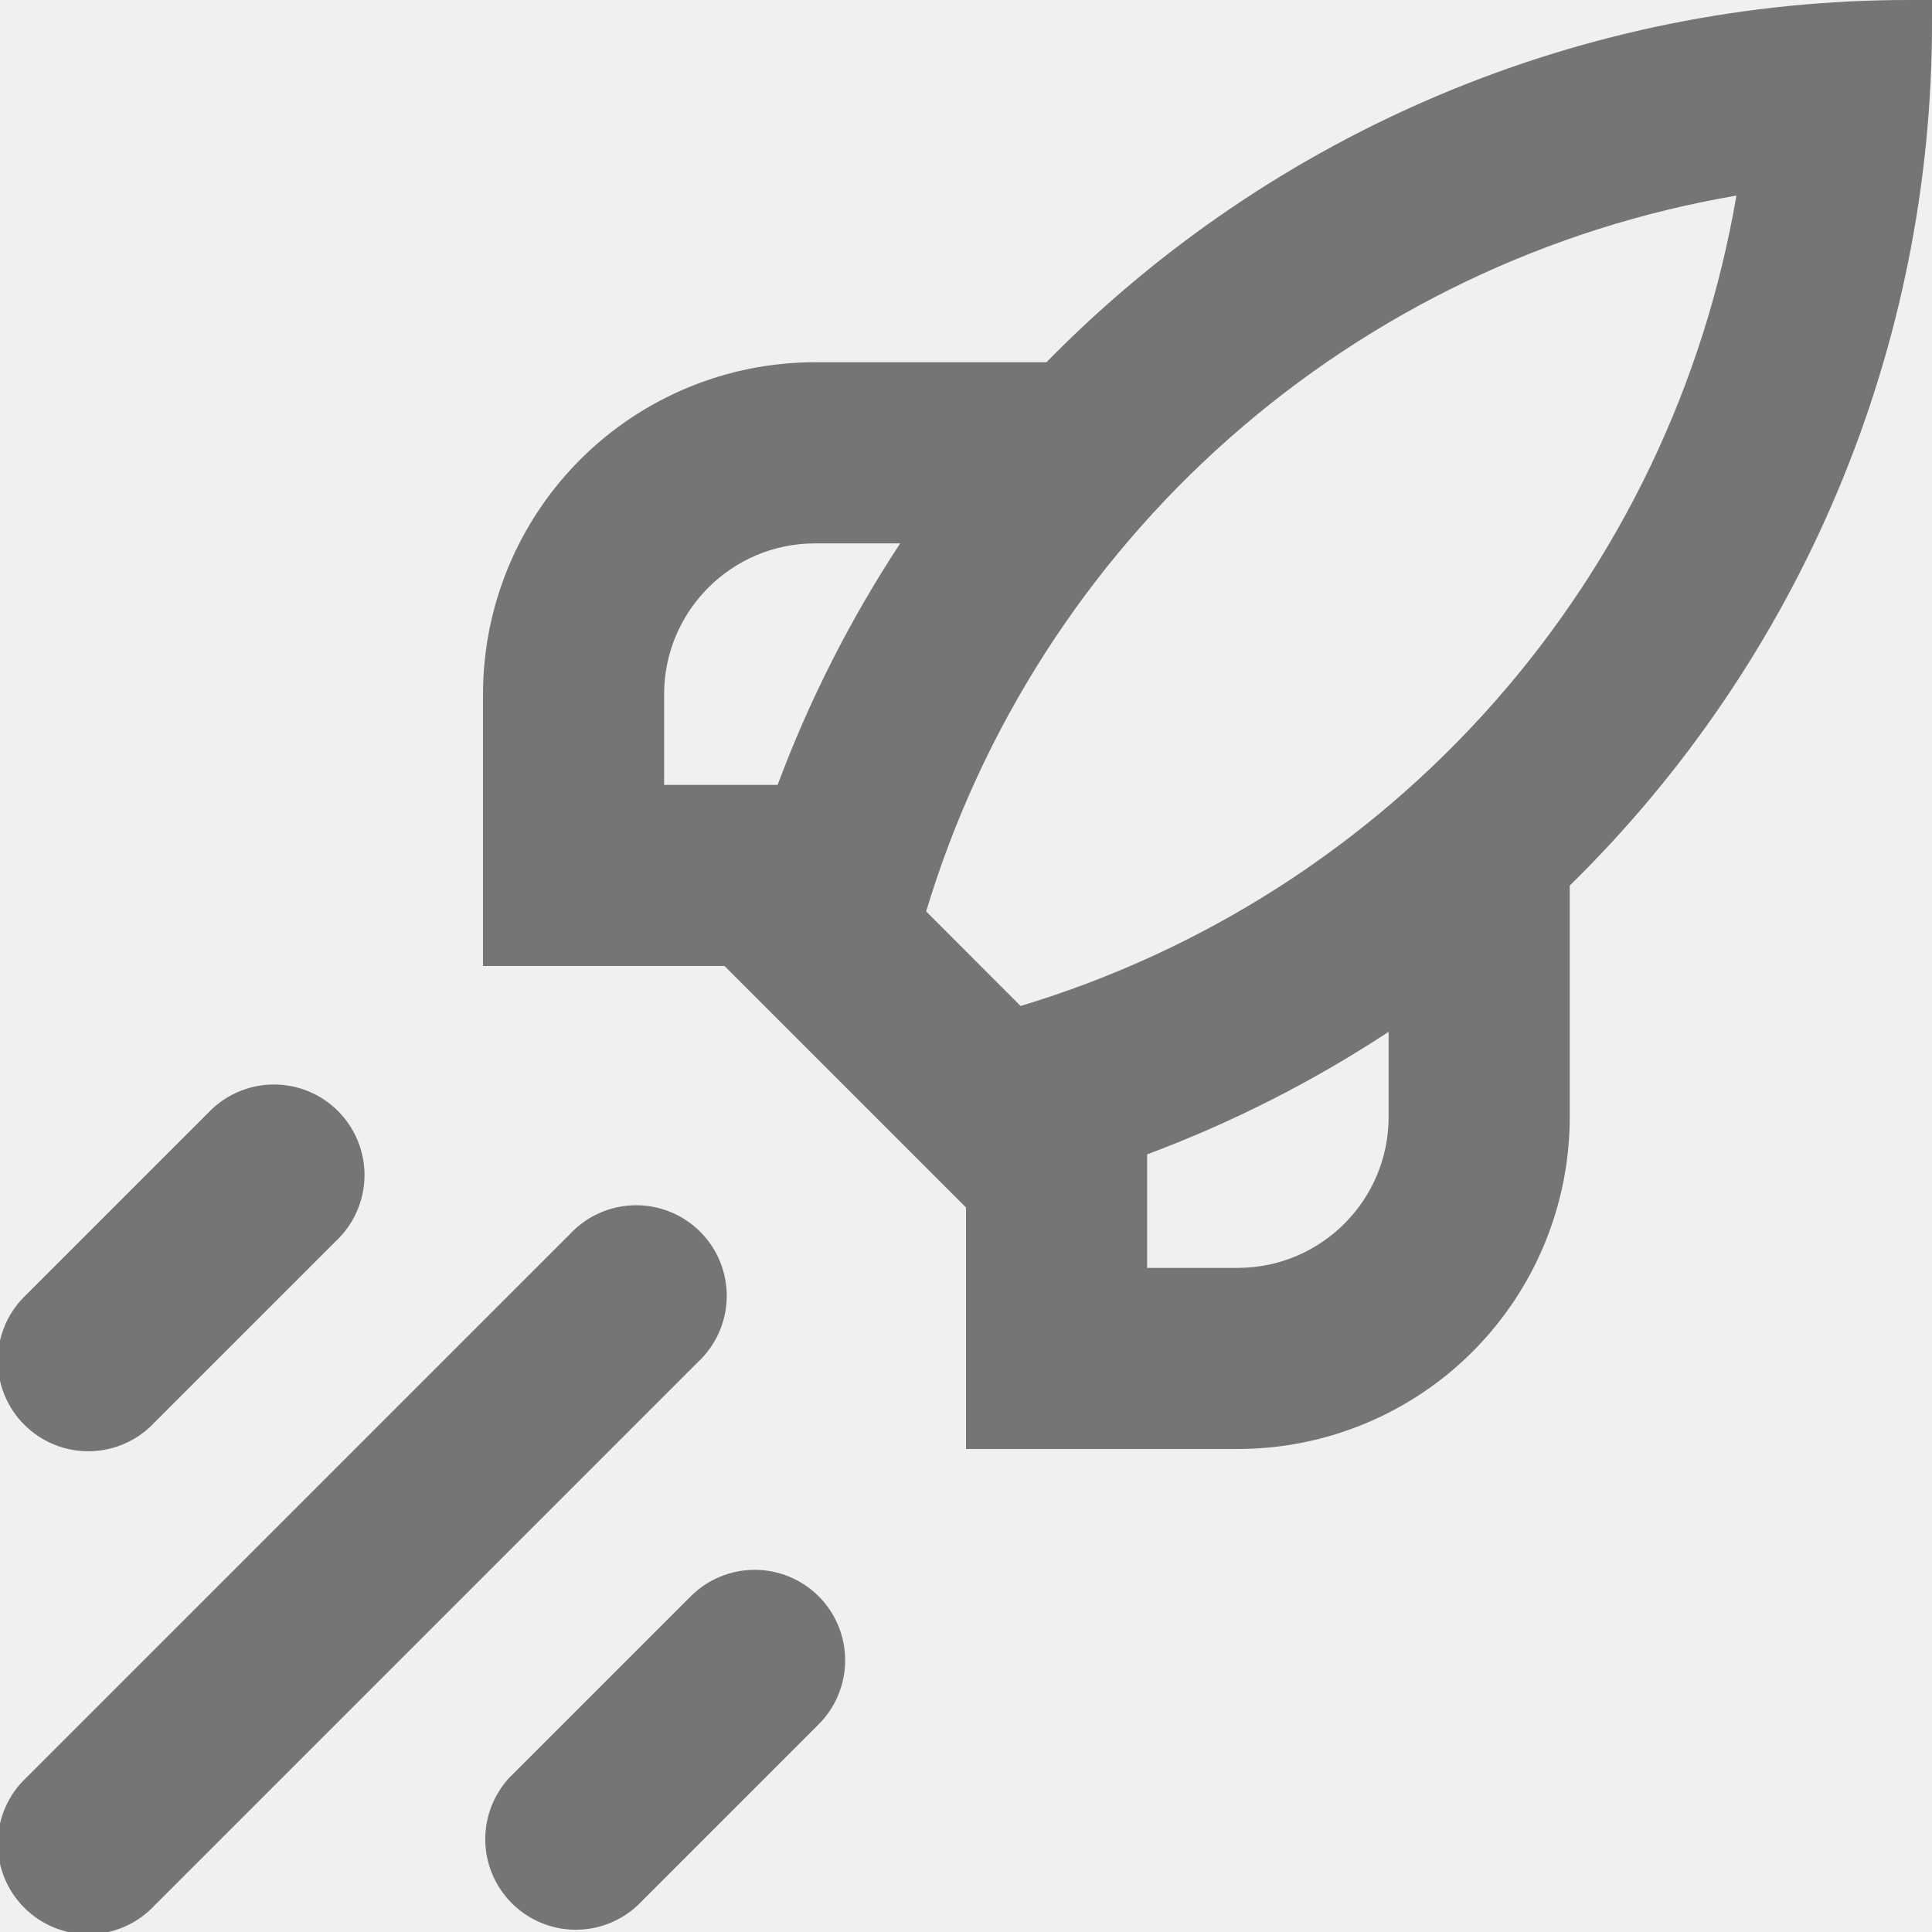
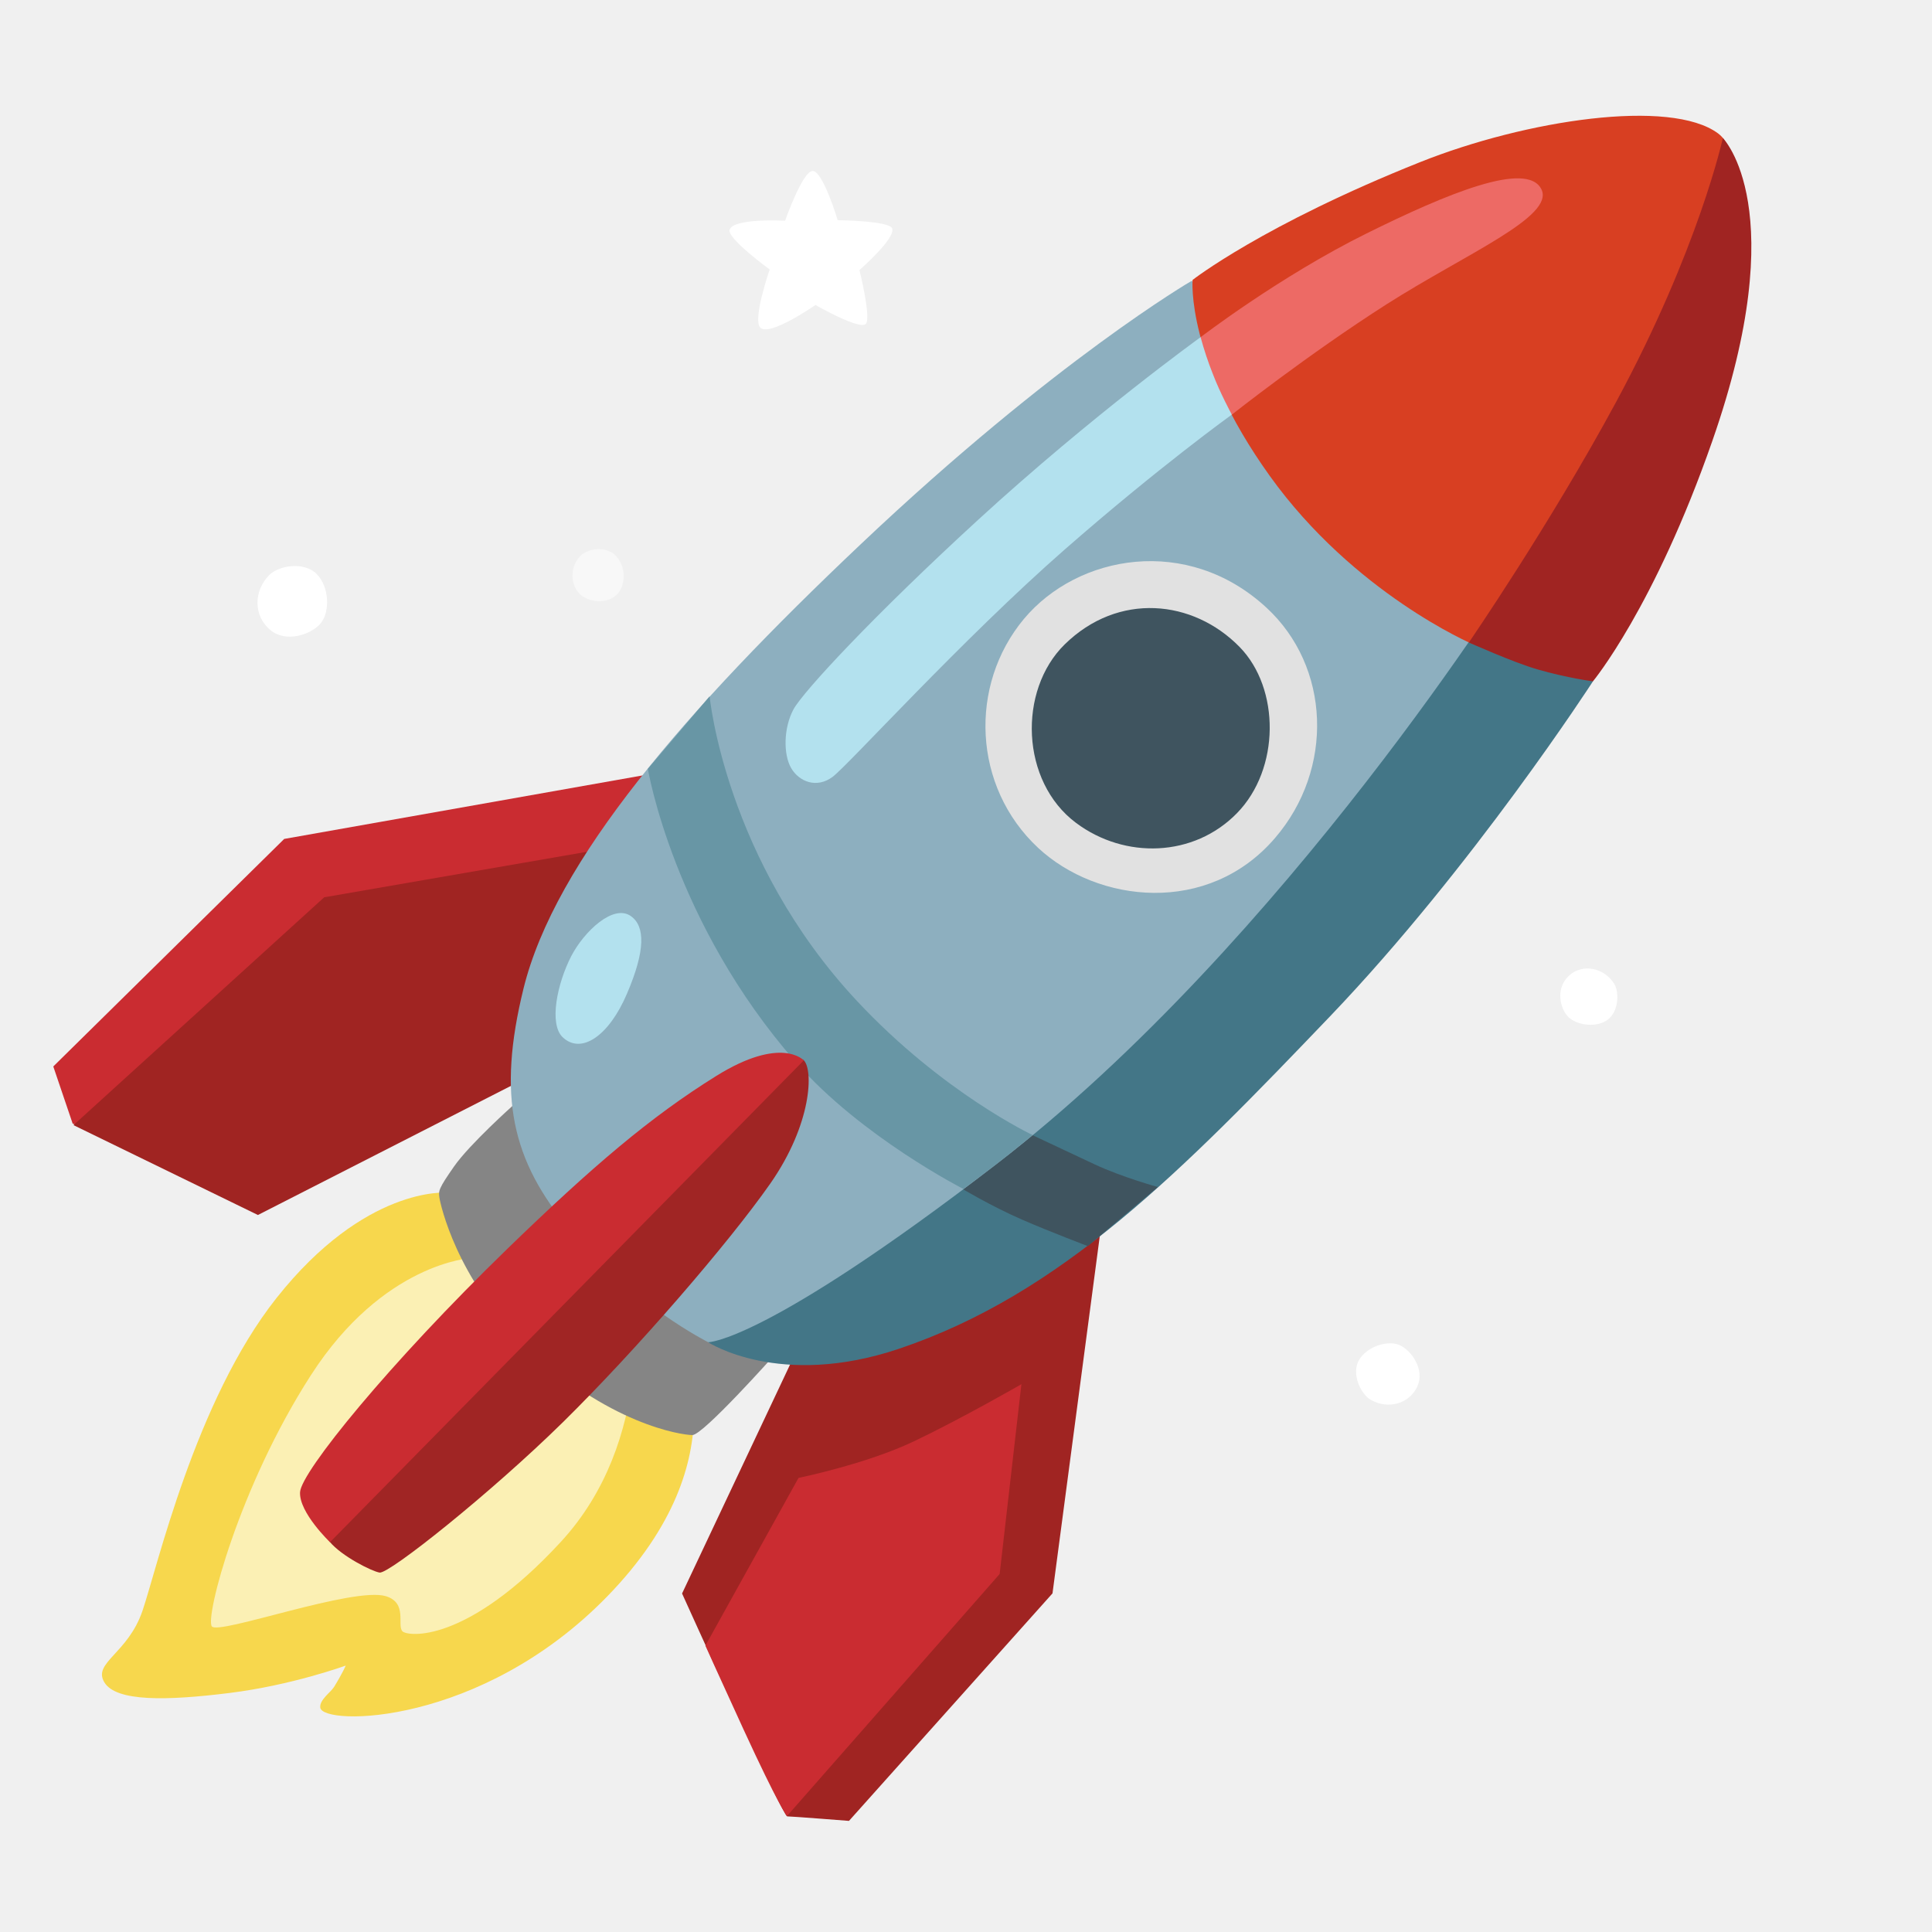
<svg xmlns="http://www.w3.org/2000/svg" width="110" height="110" viewBox="0 0 110 110" fill="none">
-   <path fill-rule="evenodd" clip-rule="evenodd" d="M108.68 1.12306e-07C99.535 -0.001 90.482 1.823 82.051 5.365C73.62 8.906 65.98 14.094 59.579 20.625H46.406C41.392 20.625 36.583 22.617 33.038 26.163C29.492 29.708 27.5 34.517 27.5 39.531V55H41.25L55 68.75V82.5H70.469C75.483 82.5 80.292 80.508 83.837 76.963C87.383 73.417 89.375 68.608 89.375 63.594V50.421C95.906 44.02 101.094 36.38 104.635 27.949C108.177 19.518 110 10.465 110 1.32V1.12306e-07H108.68ZM44.275 44.688C46.078 39.857 48.419 35.245 51.253 30.938H46.406C41.663 30.938 37.812 34.788 37.812 39.531V44.688H44.275ZM65.312 72.188V65.725C70.143 63.922 74.755 61.581 79.062 58.747V63.594C79.062 68.338 75.213 72.188 70.469 72.188H65.312ZM98.862 11.137C88.143 12.966 78.145 17.749 69.996 24.949C61.846 32.149 55.867 41.48 52.731 51.892L58.108 57.276C68.52 54.14 77.851 48.161 85.051 40.011C92.251 31.861 97.034 21.864 98.862 11.144V11.137ZM19.113 70.675C19.619 70.203 20.025 69.634 20.307 69.001C20.589 68.369 20.741 67.686 20.753 66.994C20.765 66.301 20.638 65.614 20.378 64.972C20.119 64.329 19.733 63.746 19.243 63.257C18.754 62.767 18.171 62.381 17.528 62.122C16.886 61.862 16.199 61.735 15.506 61.747C14.814 61.759 14.131 61.911 13.499 62.193C12.866 62.475 12.297 62.881 11.825 63.388L1.512 73.7C1.006 74.172 0.6 74.741 0.318 75.374C0.036 76.006 -0.116 76.689 -0.128 77.381C-0.14 78.074 -0.013 78.761 0.247 79.403C0.506 80.046 0.892 80.629 1.382 81.118C1.871 81.608 2.454 81.994 3.096 82.253C3.739 82.513 4.426 82.64 5.119 82.628C5.811 82.616 6.494 82.464 7.126 82.182C7.759 81.9 8.328 81.494 8.8 80.987L19.113 70.675ZM39.737 77.55C40.244 77.078 40.65 76.509 40.932 75.876C41.214 75.244 41.366 74.561 41.378 73.869C41.39 73.176 41.263 72.489 41.003 71.847C40.744 71.204 40.358 70.621 39.868 70.132C39.379 69.642 38.795 69.256 38.153 68.997C37.511 68.737 36.824 68.61 36.131 68.622C35.439 68.634 34.756 68.786 34.124 69.068C33.491 69.35 32.922 69.756 32.45 70.263L1.512 101.2C1.006 101.672 0.6 102.241 0.318 102.874C0.036 103.506 -0.116 104.189 -0.128 104.881C-0.14 105.574 -0.013 106.261 0.247 106.903C0.506 107.546 0.892 108.129 1.382 108.618C1.871 109.108 2.454 109.494 3.096 109.753C3.739 110.013 4.426 110.14 5.119 110.128C5.811 110.116 6.494 109.964 7.126 109.682C7.759 109.4 8.328 108.994 8.8 108.487L39.737 77.55ZM46.612 90.888C47.578 91.854 48.12 93.165 48.12 94.531C48.12 95.898 47.578 97.208 46.612 98.175L36.3 108.487C35.322 109.398 34.03 109.894 32.694 109.871C31.358 109.847 30.084 109.306 29.139 108.361C28.194 107.416 27.653 106.142 27.629 104.806C27.606 103.47 28.102 102.177 29.012 101.2L39.325 90.888C40.292 89.922 41.602 89.379 42.969 89.379C44.335 89.379 45.646 89.922 46.612 90.888Z" fill="#757575" />
+   <path d="M3.034 60.72L16.182 47.765L38.569 43.798L36.356 55.514L6.091 64.816L4.136 63.971L3.034 60.72Z" fill="#CA2C31" />
+   <path d="M18.459 51.088L4.184 64.06L14.685 69.177L30.626 61.042V57.204L33.885 48.416L18.459 51.088ZM52.24 73.933L45.344 76.927L38.834 90.727C38.834 90.727 44.563 103.417 44.821 103.417C45.078 103.417 48.337 103.674 48.337 103.674L59.925 90.719L62.854 68.59L52.24 73.933Z" fill="#A02422" />
+   <path d="M45.465 84.145C45.465 84.145 49.303 83.364 52.039 82.061C54.775 80.757 58.155 78.81 58.155 78.81L56.916 89.617L44.805 103.401C44.805 103.401 44.33 102.813 42.319 98.436C40.717 94.944 40.162 93.696 40.162 93.696L45.465 84.145Z" fill="#CA2C31" />
+   <path d="M25.412 67.906C25.412 67.906 20.793 67.52 15.732 73.917C11.113 79.759 8.948 89.27 8.111 91.717C7.274 94.163 5.271 94.662 5.939 95.781C6.607 96.899 9.495 96.835 13.06 96.392C16.625 95.95 19.683 94.831 19.683 94.831C19.683 94.831 19.53 95.217 19.015 96.054C18.83 96.352 18.186 96.778 18.234 97.221C18.347 98.275 27.375 98.299 34.586 90.88C42.375 82.873 38.593 76.307 38.593 76.307L25.412 67.906Z" fill="#F7D74D" />
+   <path d="M26.804 71.632C26.804 71.632 21.823 71.897 17.703 78.295C13.583 84.692 11.668 92.103 12.062 92.602C12.448 93.101 20.125 90.325 21.968 90.88C23.231 91.266 22.579 92.546 22.918 92.884C23.199 93.165 26.531 93.64 31.922 87.798C37.321 81.956 36.042 73.748 36.042 73.748L26.804 71.632Z" fill="#FBF0B4" />
+   <path d="M29.25 62.901C29.25 62.901 26.748 65.13 25.855 66.409C24.962 67.689 24.962 67.801 25.018 68.188C25.074 68.574 26 72.815 29.854 76.532C34.586 81.095 38.81 81.706 39.422 81.706C40.033 81.706 44.097 77.144 44.097 77.144L29.25 62.901Z" fill="#858585" />
+   <path d="M40.315 76.42C40.315 76.42 44.37 79.083 51.17 76.798C60.464 73.676 67.28 66.691 75.721 57.872C83.865 49.358 90.696 38.792 90.696 38.792L85.908 22.755L40.315 76.42Z" fill="#437687" />
+   <path d="M54.711 67.641L55.829 64.164L58.63 64.559C58.63 64.559 60.762 65.564 62.331 66.297C63.9 67.029 65.92 67.584 65.92 67.584L61.937 70.948C61.937 70.948 59.764 70.127 58.179 69.435C56.392 68.654 54.711 67.641 54.711 67.641Z" fill="#3F545F" />
+   <path d="M67.851 15.988C67.851 15.988 60.11 20.478 49.014 30.979C39.011 40.442 31.6 49.004 29.806 56.286C28.309 62.386 29.106 66.088 32.509 70.087C36.106 74.32 40.323 76.42 40.323 76.42C40.323 76.42 43.493 76.468 56.722 66.289C73.227 53.583 86.448 32.307 86.448 32.307L67.851 15.988Z" fill="#8DAFBF" />
+   <path d="M83.832 36.668C83.832 36.668 77.097 33.795 72.293 27.092C67.521 20.438 67.9 15.939 67.9 15.939C67.9 15.939 71.891 12.809 80.863 9.228C86.898 6.822 95.114 5.591 97.818 7.595C100.522 9.598 95.967 19.649 95.967 19.649L87.671 35.711L83.832 36.668Z" fill="#D83F22" />
+   <path d="M54.855 67.697C54.855 67.697 49.038 64.728 45.336 60.503C38.335 52.529 36.887 43.774 36.887 43.774L40.403 39.645C40.403 39.645 41.28 48.948 48.788 56.986C53.681 62.225 58.79 64.623 58.79 64.623C58.79 64.623 57.769 65.484 56.674 66.321C55.974 66.86 54.855 67.697 54.855 67.697Z" fill="#6896A5" />
+   <path d="M90.696 38.792C90.696 38.792 94.189 34.584 97.496 25.097C102.115 11.868 98.091 7.86 98.091 7.86C98.091 7.86 96.731 14.153 92.008 22.9C88.218 29.909 83.631 36.58 83.631 36.58C83.631 36.58 86.158 37.714 87.526 38.109C89.248 38.608 90.696 38.792 90.696 38.792Z" fill="#A02422" />
+   <path d="M32.035 59.054C33.081 60.052 34.666 59.006 35.704 56.56C36.75 54.114 36.734 52.746 35.929 52.166C34.931 51.442 33.258 53.027 32.526 54.436C31.721 55.997 31.246 58.298 32.035 59.054ZM68.358 19.198C68.358 19.198 62.235 23.6 55.7 29.587C49.706 35.083 45.73 39.38 45.183 40.378C44.604 41.448 44.596 42.961 45.046 43.733C45.497 44.506 46.495 44.908 47.404 44.232C48.313 43.548 54.791 36.386 60.641 31.269C65.993 26.585 70.121 23.616 70.121 23.616C70.121 23.616 71.794 20.655 71.521 19.979C71.247 19.295 68.358 19.198 68.358 19.198Z" fill="#B3E1EE" />
+   <path d="M68.358 19.198C68.358 19.198 72.88 15.73 77.805 13.292C82.384 11.023 86.938 9.132 87.759 10.773C88.54 12.334 83.438 14.459 78.948 17.323C74.458 20.188 70.136 23.608 70.136 23.608C70.136 23.608 69.477 22.401 69.05 21.282C68.78 20.601 68.549 19.906 68.358 19.198Z" fill="#ED6A65" />
+   <path d="M72.092 34.584C67.61 30.456 61.373 31.566 58.3 35.236C55.145 39.018 55.379 44.795 59.104 48.272C62.492 51.426 68.793 52.142 72.591 47.717C75.971 43.79 75.761 37.956 72.092 34.584Z" fill="#E1E1E1" />
+   <path d="M60.617 36.692C57.954 39.307 58.099 44.49 61.269 46.855C64.037 48.923 67.964 48.819 70.426 46.3C72.889 43.782 72.889 39.203 70.579 36.837C67.924 34.125 63.667 33.699 60.617 36.692Z" fill="#3F545F" />
+   <path d="M40.234 64.872C40.234 64.872 45.215 59.819 45.763 60.366C46.31 60.913 46.237 63.979 43.855 67.391C41.466 70.803 36.211 76.878 32.051 80.974C27.947 85.006 22.161 89.617 21.614 89.536C21.188 89.472 19.457 88.611 18.765 87.774C18.089 86.945 20.109 83.026 20.922 81.731C21.743 80.435 40.234 64.872 40.234 64.872Z" fill="#A02524" />
+   <path d="M17.084 84.957C17.019 86.116 18.789 87.806 18.789 87.806L45.763 60.374C45.763 60.374 44.499 58.95 40.782 61.259C37.032 63.593 33.749 66.393 28.904 71.085C22.153 77.635 17.148 83.799 17.084 84.957Z" fill="#CA2C31" />
+   <path d="M15.337 32.733C14.444 33.626 14.404 35.059 15.402 35.88C16.287 36.612 17.727 36.137 18.266 35.477C18.806 34.817 18.741 33.385 18.025 32.677C17.309 31.961 15.885 32.194 15.337 32.733Z" fill="white" />
+   <path opacity="0.5" d="M33.008 31.687C32.332 32.435 32.55 33.546 33.177 33.956C33.805 34.367 34.746 34.327 35.205 33.763C35.615 33.256 35.664 32.242 35.036 31.615C34.489 31.076 33.443 31.204 33.008 31.687Z" fill="white" />
+   <path d="M44.7 12.568C44.7 12.568 45.682 9.767 46.261 9.735C46.849 9.703 47.694 12.536 47.694 12.536C47.694 12.536 50.599 12.568 50.792 12.994C51.041 13.541 48.933 15.376 48.933 15.376C48.933 15.376 49.617 18.112 49.295 18.442C48.933 18.804 46.43 17.364 46.43 17.364C46.43 17.364 43.855 19.158 43.3 18.667C42.817 18.241 43.823 15.344 43.823 15.344C43.823 15.344 41.409 13.582 41.538 13.091C41.723 12.399 44.7 12.568 44.7 12.568ZM78.063 79.711C79.036 80.25 80.26 79.944 80.71 78.906C81.121 77.981 80.364 76.878 79.68 76.581C78.996 76.283 77.797 76.677 77.363 77.458C76.936 78.23 77.475 79.389 78.063 79.711ZM91.887 55.981C91.332 55.12 90.133 54.838 89.353 55.53C88.596 56.206 88.781 57.268 89.208 57.807C89.634 58.346 90.777 58.548 91.469 58.105C92.161 57.662 92.225 56.496 91.887 55.981Z" fill="white" />
</svg>
